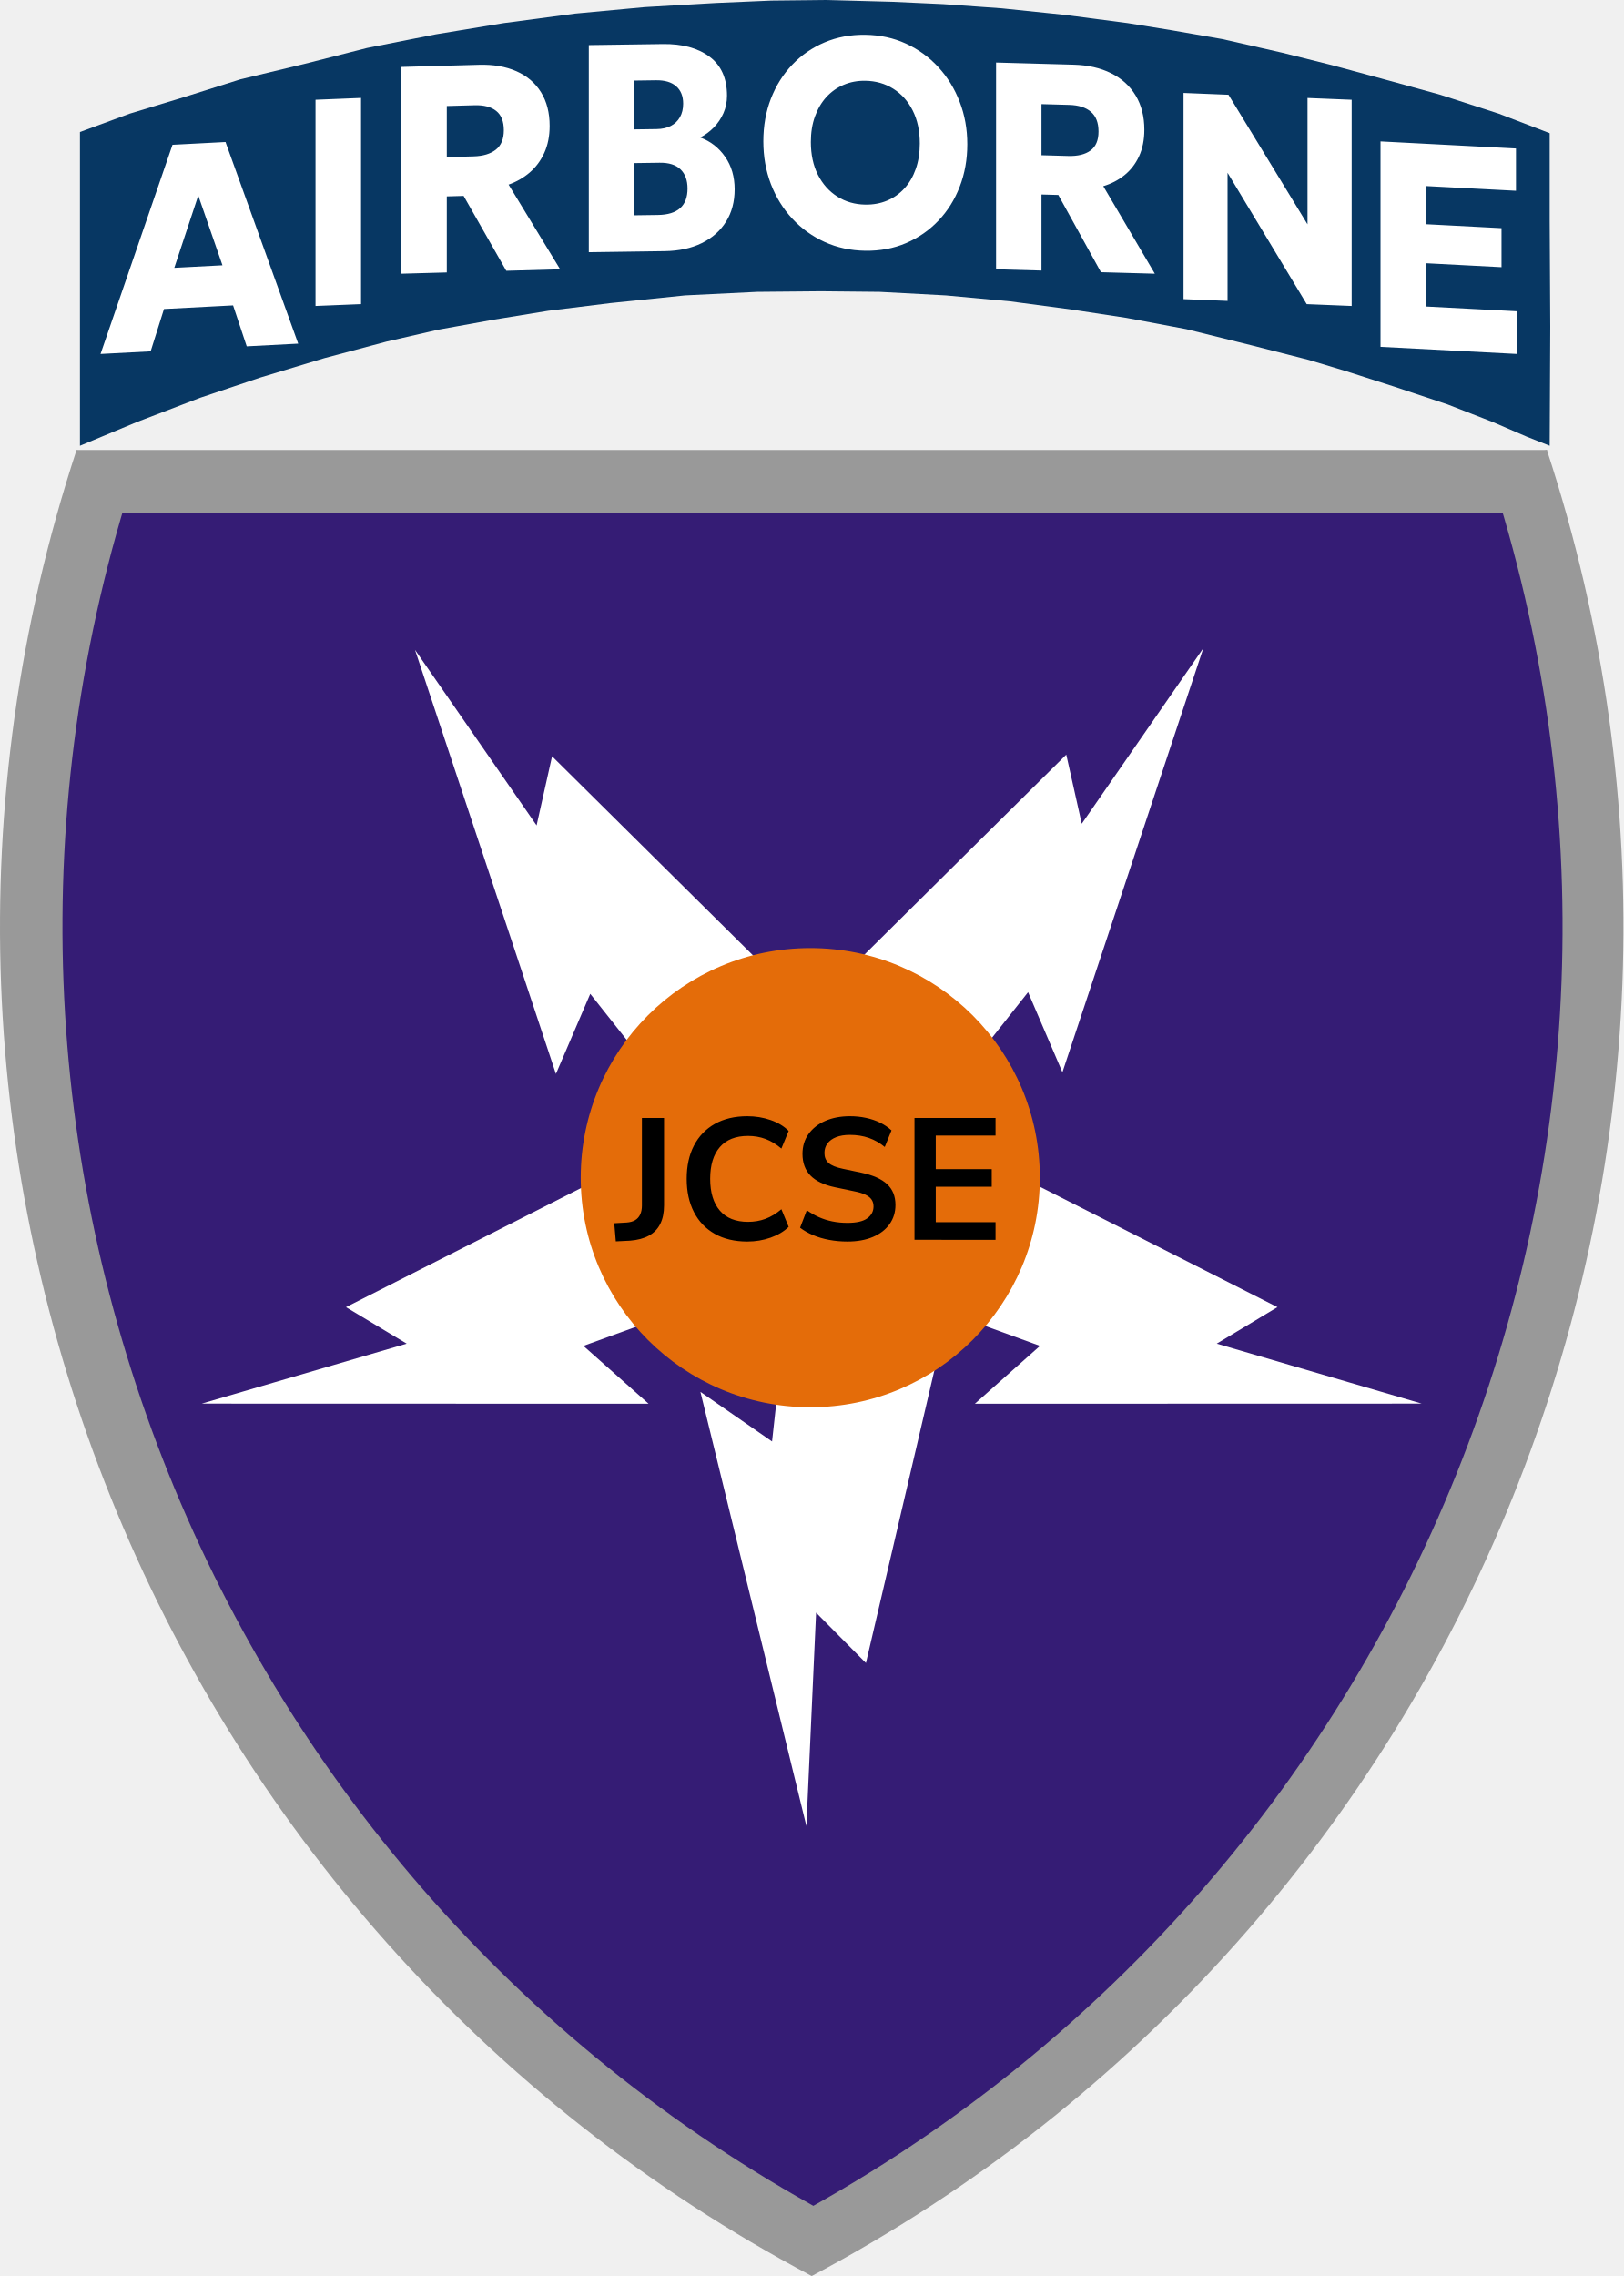
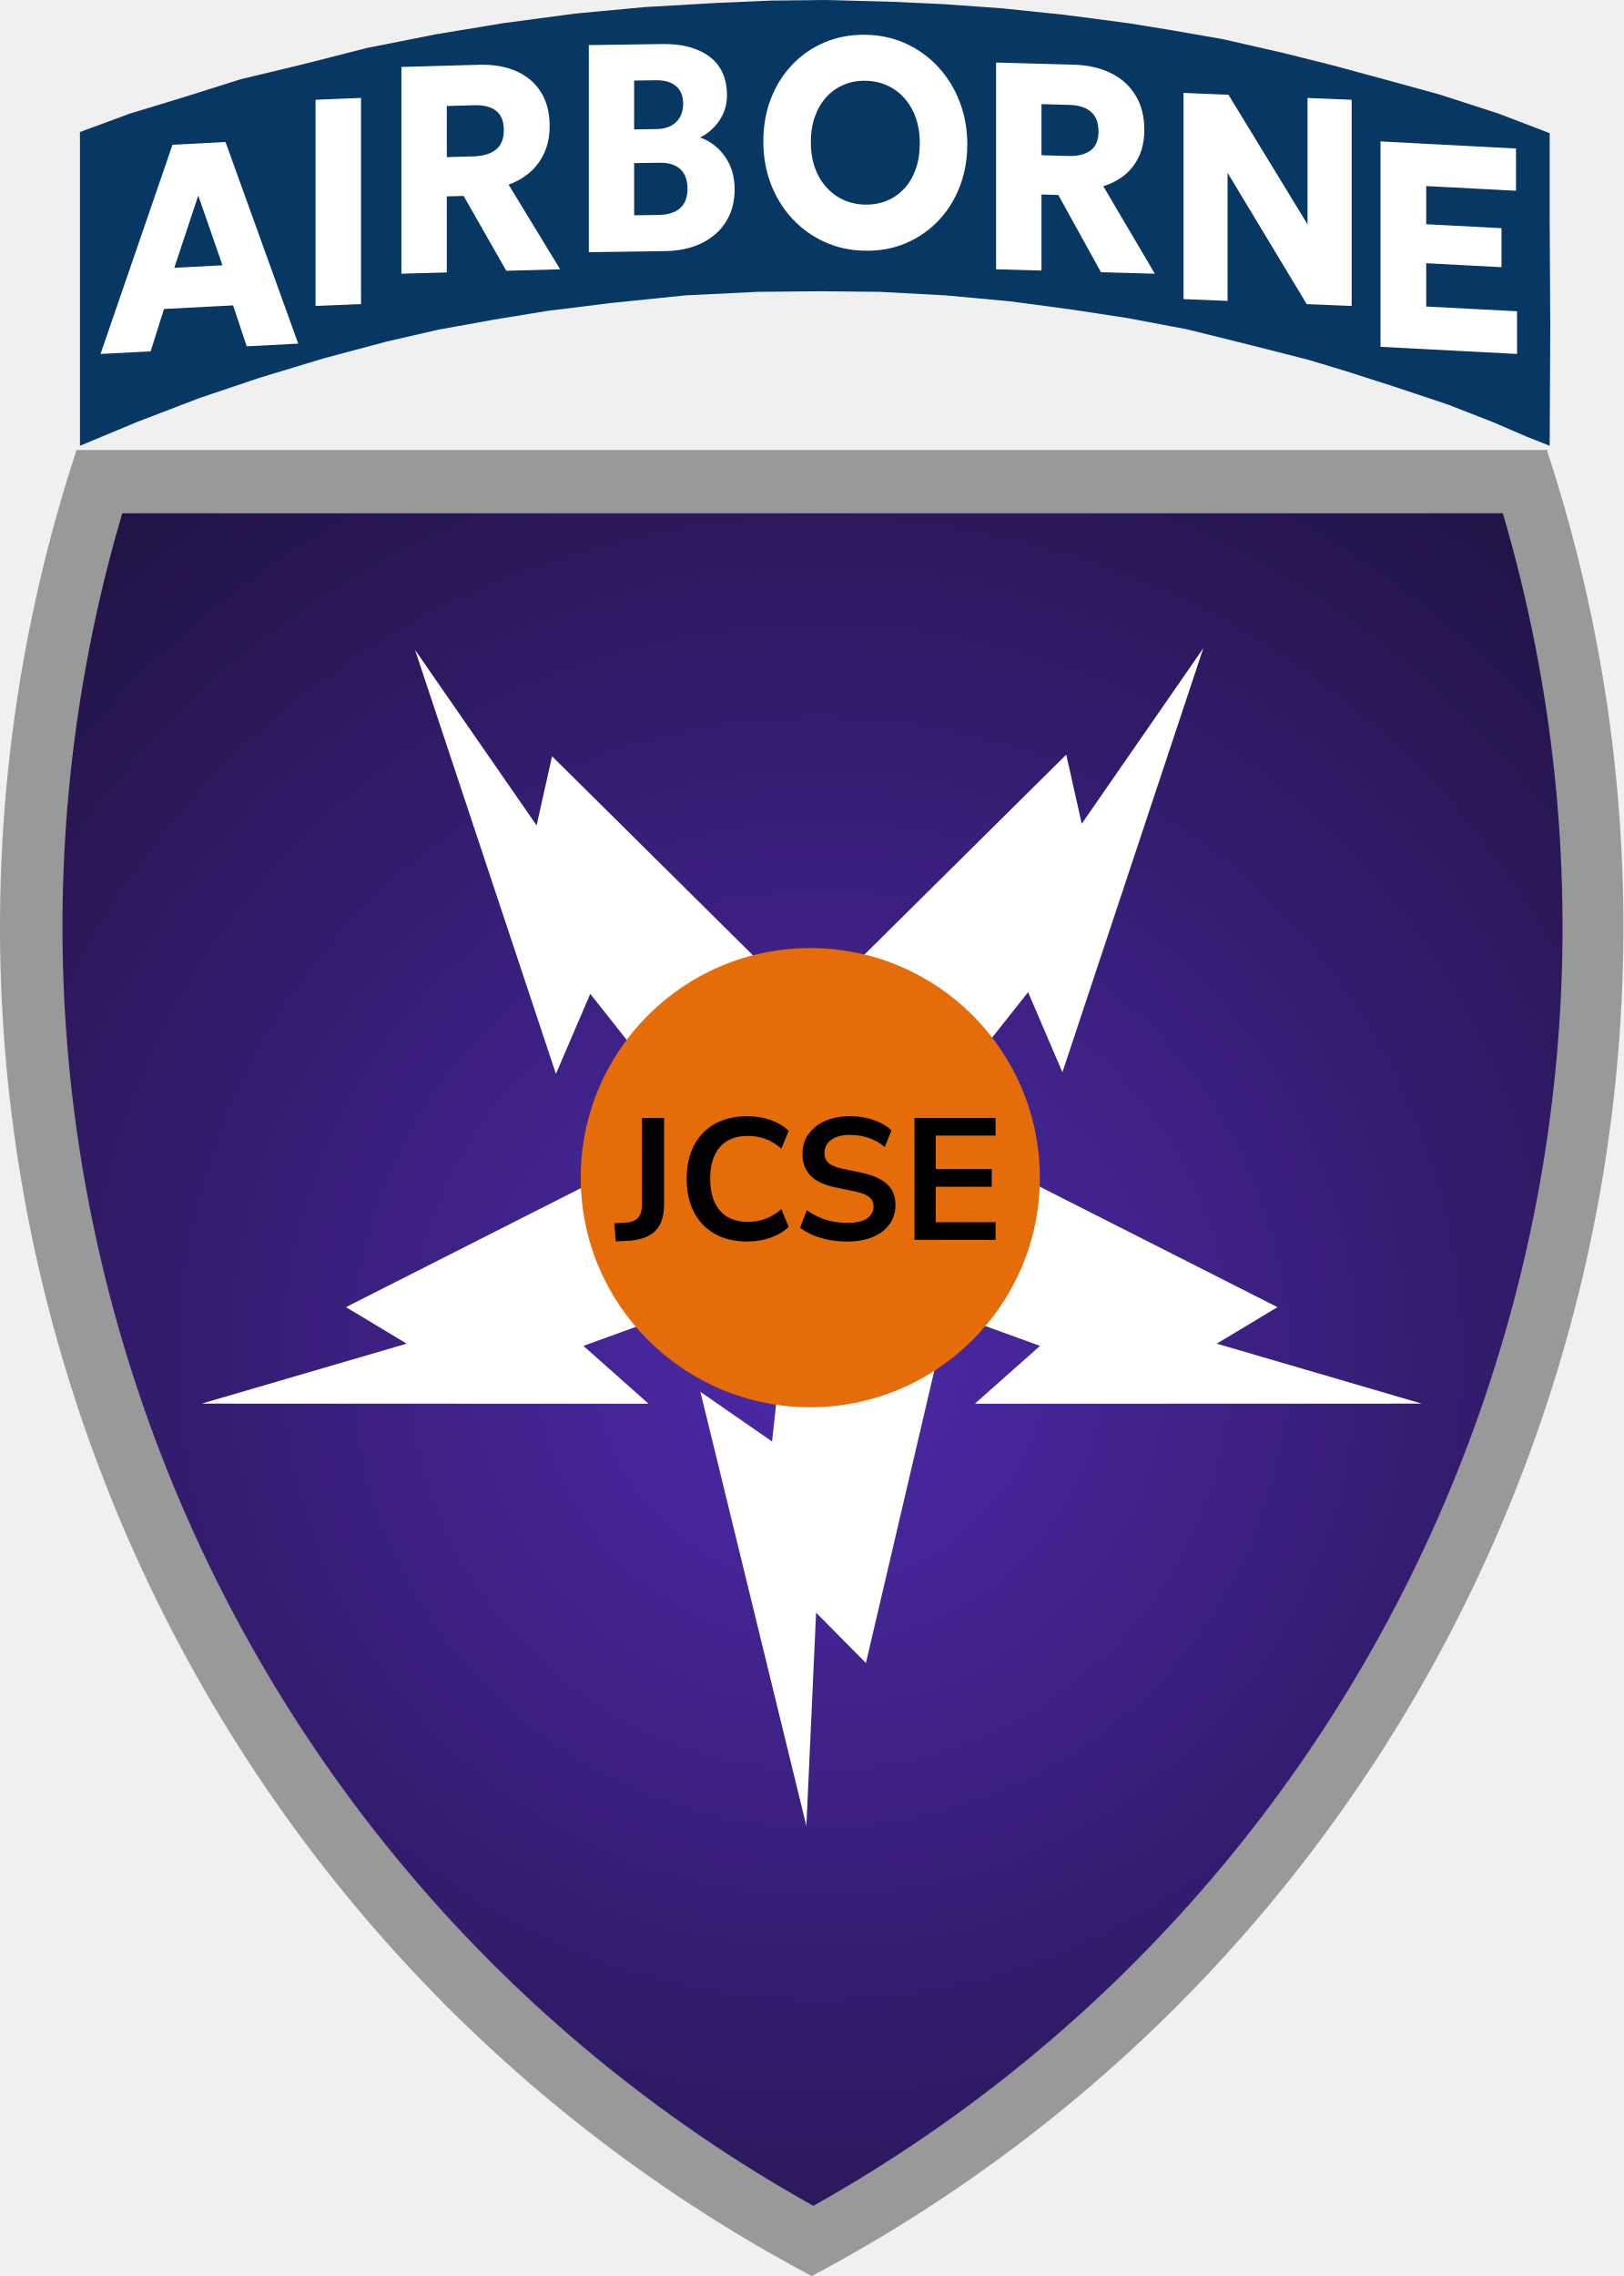
- <svg xmlns="http://www.w3.org/2000/svg" xmlns:xlink="http://www.w3.org/1999/xlink" viewBox="833.883 104.845 1208.234 1693.748" fill="none" stroke-linecap="square" stroke-miterlimit="10">
-   <defs>
-     <path d="M0 0h2880v1920H0z" id="a" />
-   </defs>
-   <clipPath id="b">
-     <use xlink:href="#a" />
+ <svg xmlns="http://www.w3.org/2000/svg" fill="none" stroke-linecap="square" stroke-miterlimit="10" viewBox="833.883 104.845 1208.234 1693.748">
+   <clipPath id="a">
+     <path d="M0 0h2880v1920H0z" />
  </clipPath>
-   <g clip-path="url(#b)">
-     <use xlink:href="#a" />
-     <path fill="#351c75" d="m913.718 461.053-29.475 124.21L865.296 760l14.737 214.738 40 187.367 63.158 145.262 103.157 162.105 90.528 94.738 111.577 109.475 155.79 96.843 86.315-48.423 155.79-124.21 130.528-141.052 94.734-178.948 67.37-166.315L2012.667 960l10.525-164.21-8.42-170.528-42.105-164.21z" fill-rule="evenodd" />
-     <path fill="#073763" d="M893.391 436.564v-233.48l37.005-13.656 40.528-12.336 41.85-13.215 47.578-11.454 46.695-11.895 51.103-10.132 50.661-8.37 52.864-7.047 51.981-4.848 53.305-3.084 40.968-1.76 40.969-.442 48.9 1.323 38.325 1.761 43.17 3.084 46.7 4.845 47.136 6.168 32.598 5.286 37.885 6.61 44.493 10.13 37.005 9.252 42.292 11.455 38.325 10.572 43.612 14.097 37.887 14.538v64.315l.438 79.737-.438 88.546-16.74-6.609-25.552-11.013-33.92-13.215-39.65-13.215-35.682-11.454-27.753-8.37-43.17-11.013-48.019-11.895-44.493-8.37-40.528-6.169-46.257-6.165-47.577-4.407-49.34-2.643-43.61-.44-47.578.44-53.745 2.643-55.507 5.727-46.255 5.727-40.527 6.61-41.412 7.487-38.326 8.811-46.254 12.334-48.019 14.538-44.493 14.979-47.137 18.06z" fill-rule="evenodd" />
-     <path fill="#fff" d="m1465.908 826.465 161.543-160.05 11.517 51.451 90.495-130.676-104.883 315.616-25.55-59.601-27.348 34.551zM1406.3 827.7l-161.543-160.05-11.517 51.45-90.495-130.675 104.883 315.616 25.55-59.601 27.349 34.55zm175.476 147.12 202.848 102.772-45.186 27.167 152.553 44.627-332.576.089 48.49-43.056-41.415-15.045zm-287.552 0-202.848 102.772 45.186 27.167-152.553 44.627 332.576.089-48.49-43.056 41.415-15.045zm235.92 146.176-51.79 221.427-37.096-37.466-7.216 158.788-78.871-323.102 53.314 36.913 4.806-43.802z" fill-rule="evenodd" />
-     <path fill="#e46c09" d="M1266.087 981.227c0-94.358 76.492-170.85 170.85-170.85a170.85 170.85 0 0 1 170.85 170.85c0 94.358-76.492 170.85-170.85 170.85s-170.85-76.492-170.85-170.85" fill-rule="evenodd" />
+   <g clip-path="url(#a)">
+     <path d="M0 0h2880v1920H0z" />
+     <defs>
+       <radialGradient id="b" cx="48.852" cy="37.742" r="29.563" fx="48.852" fy="37.742" gradientTransform="scale(29.56335)" gradientUnits="userSpaceOnUse" spreadMethod="pad">
+         <stop offset="0" stop-color="#4d29aa" />
+         <stop offset="1" stop-color="#1e123d" />
+       </radialGradient>
+     </defs>
+     <path fill="url(#b)" fill-rule="evenodd" d="m913.718 461.053-29.475 124.21L865.296 760l14.737 214.738 40 187.367 63.158 145.262 103.157 162.105 90.528 94.738 111.577 109.475 155.79 96.843 86.315-48.423 155.79-124.21 130.528-141.052 94.734-178.948 67.37-166.315L2012.667 960l10.525-164.21-8.42-170.528-42.105-164.21z" />
+     <path fill="#073763" fill-rule="evenodd" d="M893.391 436.564v-233.48l37.005-13.656 40.528-12.336 41.85-13.215 47.578-11.454 46.695-11.895 51.103-10.132 50.661-8.37 52.864-7.047 51.981-4.848 53.305-3.084 40.968-1.76 40.969-.442 48.9 1.323 38.325 1.761 43.17 3.084 46.7 4.845 47.136 6.168 32.598 5.286 37.885 6.61 44.493 10.13 37.005 9.252 42.292 11.455 38.325 10.572 43.612 14.097 37.887 14.538v64.315l.438 79.737-.438 88.546-16.74-6.609-25.552-11.013-33.92-13.215-39.65-13.215-35.682-11.454-27.753-8.37-43.17-11.013-48.019-11.895-44.493-8.37-40.528-6.169-46.257-6.165-47.577-4.407-49.34-2.643-43.61-.44-47.578.44-53.745 2.643-55.507 5.727-46.255 5.727-40.527 6.61-41.412 7.487-38.326 8.811-46.254 12.334-48.019 14.538-44.493 14.979-47.137 18.06z" />
+     <path fill="#fff" fill-rule="evenodd" d="m1465.908 826.465 161.543-160.05 11.517 51.451 90.495-130.676-104.883 315.616-25.55-59.601-27.348 34.551zM1406.3 827.7l-161.543-160.05-11.517 51.45-90.495-130.675 104.883 315.616 25.55-59.601 27.349 34.55zm175.476 147.12 202.848 102.772-45.186 27.167 152.553 44.627-332.576.089 48.49-43.056-41.415-15.045zm-287.552 0-202.848 102.772 45.186 27.167-152.553 44.627 332.576.089-48.49-43.056 41.415-15.045zm235.92 146.176-51.79 221.427-37.096-37.466-7.216 158.788-78.871-323.102 53.314 36.913 4.806-43.802z" />
+     <path fill="#e46c09" fill-rule="evenodd" d="M1266.087 981.227c0-94.358 76.492-170.85 170.85-170.85a170.85 170.85 0 0 1 170.85 170.85c0 94.358-76.492 170.85-170.85 170.85s-170.85-76.492-170.85-170.85" />
    <path d="M1206.363 898.51h460.976v165.322h-460.976z" />
    <path fill="#000" d="m1292.198 1028.643-1.156-13.5 9.125-.516q3.86-.266 6.36-1.734 2.515-1.485 3.796-4.25 1.297-2.766 1.297-6.625v-65.22h16.469v65.095q0 8.093-2.828 13.765-2.828 5.656-8.5 8.75-5.656 3.078-14.016 3.719zm97.887.125q-14.141 0-24.25-5.72-10.094-5.718-15.5-16.202-5.391-10.485-5.391-24.766t5.39-24.703q5.407-10.422 15.5-16.14 10.11-5.735 24.25-5.735 9.141 0 17.313 2.844 8.172 2.828 13.438 8.093l-5.407 13.125q-5.78-4.89-11.828-7.14t-13-2.25q-13.765 0-20.968 8.297-7.204 8.297-7.204 23.609 0 15.297 7.204 23.672 7.203 8.36 20.968 8.36 6.953 0 13-2.25t11.828-7.141l5.407 13.125q-5.266 5.14-13.438 8.031-8.172 2.89-17.312 2.89m74.495 0q-7.078 0-13.578-1.22-6.5-1.218-11.969-3.53-5.469-2.313-9.703-5.532l5.015-13q4.235 2.969 8.938 5.094 4.703 2.11 10.031 3.203 5.344 1.094 11.266 1.094 10.156 0 14.781-3.406 4.64-3.407 4.64-8.813 0-2.953-1.421-5.078-1.406-2.125-4.625-3.672t-8.5-2.562l-14.14-2.97q-12.22-2.562-18.204-8.671-5.984-6.125-5.984-16.156 0-8.485 4.5-14.781 4.5-6.313 12.468-9.782 7.985-3.484 18.407-3.484 6.172 0 11.89 1.234 5.735 1.219 10.547 3.594 4.828 2.375 8.438 5.734l-5.016 12.344q-5.406-4.5-11.844-6.75-6.422-2.25-14.14-2.25-5.922 0-10.172 1.672-4.235 1.672-6.485 4.703-2.25 3.016-2.25 7.125 0 4.625 3.079 7.39 3.093 2.766 10.546 4.313l14.032 2.969q12.734 2.688 18.968 8.484 6.235 5.782 6.235 15.438 0 8.11-4.375 14.281t-12.422 9.578q-8.031 3.407-18.953 3.407m49.907-1.282V936.8h60.328v13.11h-44.5v24.968h41.672v13.11h-41.672v26.374h44.5v13.125z" />
-     <path fill="#999" d="M1437.93 1798.593c-488.832-259.346-719.835-833.059-547.103-1358.77l44.162 14.51c-165.667 504.21 55.888 1054.458 524.727 1303.197z" fill-rule="evenodd" />
-     <path fill="#999" d="M1438.07 1798.593c488.902-259.383 719.892-833.216 547.037-1358.971l-43.036 14.15c165.964 504.798-55.818 1055.758-525.233 1304.802z" fill-rule="evenodd" />
-     <path fill="#999" d="M890.886 439.709h1094.362v47.086H890.886z" fill-rule="evenodd" />
-     <path fill="#fff" d="M1477.875 164.943q11.71.165 20.906 5.993 9.196 5.792 14.422 16.222 5.226 10.395 5.226 24.514 0 10.429-3.01 18.95-2.977 8.488-8.468 14.466-5.49 5.98-12.867 9.064-7.344 3.086-16.209 2.961-11.578-.163-20.773-5.955-9.195-5.828-14.489-16.223-5.259-10.431-5.259-24.407 0-10.571 3.043-18.986 3.044-8.45 8.468-14.43 5.458-5.979 12.868-9.136t16.142-3.033m0-34.223q-16.341-.23-30.234 5.63-13.86 5.86-24.114 16.61t-15.91 25.326q-5.624 14.541-5.624 31.743 0 17.058 5.623 31.794 5.657 14.7 15.911 25.74 10.254 11.038 24.114 17.362 13.893 6.288 30.234 6.519 16.473.233 30.3-5.665 13.827-5.932 24.081-16.682t15.878-25.29q5.655-14.578 5.656-31.636 0-16.841-5.656-31.508-5.624-14.7-15.878-25.846t-24.081-17.506-30.3-6.591m236.848 43.279V327.44l32.762 1.332v-95.361l58.911 97.756 33.46 1.36V179.085l-32.862-1.336v94.042l-58.811-96.432zm-392.64-9.43q9.758-.138 14.985 4.411 5.26 4.549 5.26 13.006 0 5.841-2.416 10.068-2.381 4.227-6.814 6.51-4.4 2.249-10.486 2.335l-16.77.236v-36.337zm2.646 61.385q10.388-.147 15.613 4.904 5.227 5.051 5.227 14.296 0 9.676-5.491 14.591t-16.473 5.07l-17.763.251V226.22zm-52.628-87.557v154.13l56.4-.796q16.043-.226 27.72-5.982 11.709-5.79 18.06-16.022t6.351-23.992q0-14.084-7.079-24.197-7.046-10.15-18.524-14.396 5.59-2.838 10.09-7.452a35.9 35.9 0 0 0 7.177-10.638q2.646-5.985 2.646-13.01 0-19.386-13.032-29.057-13-9.672-34.733-9.365zm-85.048 44.763q10.503-.292 16.136 4.238 5.666 4.493 5.666 14.367 0 9.802-5.964 14.476-5.965 4.673-16.534 4.967l-19.947.555v-38.029zm-54.44-28.502v153.87l33.797-.94V250.99l12.525-.348 31.742 55.714 40.093-1.115-38.37-63.007q8.782-3.106 15.673-8.986 6.925-5.916 10.901-14.648 3.977-8.769 3.977-20.073 0-14.74-6.462-25.114-6.46-10.373-18.323-15.59-11.862-5.214-27.734-4.773zm497.035 28.246q10.503.293 16.136 5.135 5.666 4.809 5.666 14.683 0 9.803-5.964 14.144-5.965 4.342-16.534 4.048l-19.947-.555V182.33zm-54.44-31.529v153.87l33.797.939v-56.596l12.524.348 31.743 57.479 40.093 1.114-38.37-65.14q8.782-2.618 15.673-8.114 6.925-5.532 10.901-14.043 3.977-8.547 3.977-19.852 0-14.739-6.462-25.473-6.46-10.732-18.323-16.608-11.862-5.875-27.734-6.316zm286.116 58.705v152.86l101.628 5.31v-31.773l-67.607-3.533v-32.2l56.033 2.928v-29.036l-56.033-2.928V243.31l66.806 3.49v-31.45zm-879.878 40.285 18.011 51.907-35.855 1.874zm-19.178-37.773-53.565 155.659 37.289-1.949 9.939-31.51 51.43-2.688 10.14 30.462 38.323-2.003-54.099-150.033zm106.439-33.506v153.441l33.891-1.377V177.708z" fill-rule="evenodd" />
+     <path fill="#999" fill-rule="evenodd" d="M1437.93 1798.593c-488.832-259.346-719.835-833.059-547.103-1358.77l44.162 14.51c-165.667 504.21 55.888 1054.458 524.727 1303.197z" />
+     <path fill="#999" fill-rule="evenodd" d="M1438.07 1798.593c488.902-259.383 719.892-833.216 547.037-1358.971l-43.036 14.15c165.964 504.798-55.818 1055.758-525.233 1304.802z" />
+     <path fill="#999" fill-rule="evenodd" d="M890.886 439.709h1094.362v47.086H890.886z" />
+     <path fill="#fff" fill-rule="evenodd" d="M1477.875 164.943q11.71.165 20.906 5.993 9.196 5.792 14.422 16.222 5.226 10.395 5.226 24.514 0 10.429-3.01 18.95-2.977 8.488-8.468 14.466-5.49 5.98-12.867 9.064-7.344 3.086-16.209 2.961-11.578-.163-20.773-5.955-9.195-5.828-14.489-16.223-5.259-10.431-5.259-24.407 0-10.571 3.043-18.986 3.044-8.45 8.468-14.43 5.458-5.979 12.868-9.136t16.142-3.033m0-34.223q-16.341-.23-30.234 5.63-13.86 5.86-24.114 16.61t-15.91 25.326q-5.624 14.541-5.624 31.743 0 17.058 5.623 31.794 5.657 14.7 15.911 25.74 10.254 11.038 24.114 17.362 13.893 6.288 30.234 6.519 16.473.233 30.3-5.665 13.827-5.932 24.081-16.682t15.878-25.29q5.655-14.578 5.656-31.636 0-16.841-5.656-31.508-5.624-14.7-15.878-25.846t-24.081-17.506-30.3-6.591m236.848 43.279V327.44l32.762 1.332v-95.361l58.911 97.756 33.46 1.36V179.085l-32.862-1.336v94.042l-58.811-96.432zm-392.64-9.43q9.758-.138 14.985 4.411 5.26 4.549 5.26 13.006 0 5.841-2.416 10.068-2.381 4.227-6.814 6.51-4.4 2.249-10.486 2.335l-16.77.236v-36.337zm2.646 61.385q10.388-.147 15.613 4.904 5.227 5.051 5.227 14.296 0 9.676-5.491 14.591t-16.473 5.07l-17.763.251V226.22zm-52.628-87.557v154.13l56.4-.796q16.043-.226 27.72-5.982 11.709-5.79 18.06-16.022t6.351-23.992q0-14.084-7.079-24.197-7.046-10.15-18.524-14.396 5.59-2.838 10.09-7.452a35.9 35.9 0 0 0 7.177-10.638q2.646-5.985 2.646-13.01 0-19.386-13.032-29.057-13-9.672-34.733-9.365zm-85.048 44.763q10.503-.292 16.136 4.238 5.666 4.493 5.666 14.367 0 9.802-5.964 14.476-5.965 4.673-16.534 4.967l-19.947.555v-38.029zm-54.44-28.502v153.87l33.797-.94V250.99l12.525-.348 31.742 55.714 40.093-1.115-38.37-63.007q8.782-3.106 15.673-8.986 6.925-5.916 10.901-14.648 3.977-8.769 3.977-20.073 0-14.74-6.462-25.114-6.46-10.373-18.323-15.59-11.862-5.214-27.734-4.773zm497.035 28.246q10.503.293 16.136 5.135 5.666 4.809 5.666 14.683 0 9.803-5.964 14.144-5.965 4.342-16.534 4.048l-19.947-.555V182.33zm-54.44-31.529v153.87l33.797.939v-56.596l12.524.348 31.743 57.479 40.093 1.114-38.37-65.14q8.782-2.618 15.673-8.114 6.925-5.532 10.901-14.043 3.977-8.547 3.977-19.852 0-14.739-6.462-25.473-6.46-10.732-18.323-16.608-11.862-5.875-27.734-6.316zm286.116 58.705v152.86l101.628 5.31v-31.773l-67.607-3.533v-32.2l56.033 2.928v-29.036l-56.033-2.928V243.31l66.806 3.49v-31.45zm-879.878 40.285 18.011 51.907-35.855 1.874zm-19.178-37.773-53.565 155.659 37.289-1.949 9.939-31.51 51.43-2.688 10.14 30.462 38.323-2.003-54.099-150.033zm106.439-33.506v153.441l33.891-1.377V177.708z" />
+     <path fill="#351c75" fill-rule="evenodd" d="m-459.479-597.604-2.355 9.924-1.514 13.962 1.178 17.157 3.196 14.97 5.046 11.607 8.242 12.953 7.233 7.57 8.915 8.746 12.448 7.738 6.897-3.87 12.447-9.923 10.43-11.27 7.569-14.299 5.383-13.288 2.691-12.111.841-13.12-.673-13.626-3.364-13.12z" />
+     <path fill="#1c4587" fill-rule="evenodd" d="M-461.103-599.56v-18.656l2.957-1.091 3.238-.986 3.344-1.056 3.801-.915 3.731-.95 4.083-.81 4.048-.668 4.224-.564 4.153-.387 4.26-.246 3.273-.14 3.273-.036 3.907.106 3.062.14 3.45.247 3.73.387 3.767.493 2.605.422 3.027.528 3.555.81 2.956.739 3.38.915 3.062.845 3.484 1.126 3.027 1.162v5.138l.035 6.371-.035 7.075-1.337-.528-2.042-.88-2.71-1.056-3.168-1.056-2.85-.915-2.218-.669-3.45-.88-3.836-.95-3.555-.669-3.239-.493-3.696-.492-3.801-.352-3.942-.211-3.485-.036-3.801.036-4.294.21-4.435.458-3.696.458-3.238.528-3.31.598-3.061.704-3.696.986-3.837 1.161-3.555 1.197-3.766 1.443z" />
+     <path stroke="#000" stroke-linecap="butt" stroke-linejoin="round" stroke-width=".079" d="M-461.103-599.56v-18.656l2.957-1.091 3.238-.986 3.344-1.056 3.801-.915 3.731-.95 4.083-.81 4.048-.668 4.224-.564 4.153-.387 4.26-.246 3.273-.14 3.273-.036 3.907.106 3.062.14 3.45.247 3.73.387 3.767.493 2.605.422 3.027.528 3.555.81 2.956.739 3.38.915 3.062.845 3.484 1.126 3.027 1.162v5.138l.035 6.371-.035 7.075-1.337-.528-2.042-.88-2.71-1.056-3.168-1.056-2.85-.915-2.218-.669-3.45-.88-3.836-.95-3.555-.669-3.239-.493-3.696-.492-3.801-.352-3.942-.211-3.485-.036-3.801.036-4.294.21-4.435.458-3.696.458-3.238.528-3.31.598-3.061.704-3.696.986-3.837 1.161-3.555 1.197-3.766 1.443z" />
+     <path fill="#fff" fill-rule="evenodd" d="m-415.359-568.408 12.907-12.788.92 4.111 7.231-10.44-8.38 25.217-2.042-4.762-2.185 2.76zm-4.763.098-12.907-12.787-.92 4.11-7.23-10.44 8.38 25.218 2.041-4.763 2.185 2.761zm14.021 11.756 16.207 8.211-3.61 2.17 12.19 3.567-26.574.007 3.875-3.44-3.31-1.203zm-22.975 0-16.208 8.211 3.61 2.17-12.189 3.567 26.573.007-3.874-3.44 3.309-1.203zm18.85 11.679-4.138 17.692-2.964-2.993-.577 12.687-6.302-25.816 4.26 2.95.384-3.5z" />
+     <path fill="#e46c09" fill-rule="evenodd" d="M-431.325-556.042c0-7.54 6.112-13.651 13.651-13.651a13.65 13.65 0 0 1 13.651 13.65c0 7.54-6.111 13.652-13.65 13.652s-13.652-6.112-13.652-13.651" />
+     <path d="M-436.097-562.651h36.832v13.209h-36.832z" />
+     <path fill="#000" d="m-429.247-552.246-.094-1.079.734-.046q.313-.016.516-.125.203-.125.297-.344.11-.235.11-.531v-5.22h1.312v5.204q0 .656-.235 1.11-.218.437-.671.687t-1.125.297zm7.822.015q-1.125 0-1.938-.453-.797-.469-1.234-1.297-.422-.844-.422-1.984t.422-1.969q.437-.844 1.234-1.297.813-.453 1.938-.453.734 0 1.39.219t1.078.64l-.437 1.063q-.453-.39-.938-.563-.484-.187-1.047-.187-1.093 0-1.671.656t-.579 1.89q0 1.22.579 1.891.578.672 1.671.672.563 0 1.047-.172.485-.187.938-.578l.437 1.047q-.422.406-1.078.64-.656.235-1.39.235m5.967 0q-.578 0-1.094-.11-.516-.093-.953-.28-.438-.188-.781-.438l.406-1.047q.344.25.719.422.375.156.797.25.421.094.906.094.812 0 1.172-.266.375-.281.375-.719 0-.234-.125-.406-.11-.172-.36-.297t-.672-.203l-1.14-.234q-.969-.203-1.453-.688-.485-.5-.485-1.297 0-.671.36-1.171.375-.516 1-.782.64-.281 1.468-.281.5 0 .954.094.468.094.843.281.39.188.672.453l-.39 1q-.438-.36-.954-.531-.515-.188-1.125-.188-.468 0-.812.141-.344.125-.531.375-.172.234-.172.563 0 .359.25.593.25.219.844.344l1.125.234q1.015.22 1.5.688.5.453.5 1.219 0 .656-.344 1.156-.344.484-1 .765-.64.266-1.5.266m3.987-.11v-7.25h4.813v1.048h-3.547v2h3.328v1.047h-3.328v2.109h3.547v1.047z" />
+     <path fill="#999" fill-rule="evenodd" d="M-417.594-490.735c-39.058-20.721-57.515-66.561-43.714-108.565l3.529 1.159c-13.237 40.286 4.465 84.251 41.925 104.125z" />
+     <path fill="#999" fill-rule="evenodd" d="M-417.583-490.735c39.063-20.724 57.52-66.574 43.708-108.582l-3.439 1.131c13.261 40.333-4.46 84.355-41.966 104.254z" />
+     <path fill="#999" fill-rule="evenodd" d="M-461.303-599.31h87.44v3.763h-87.44z" />
+     <path fill="#fff" fill-rule="evenodd" d="M-414.403-621.263a3.14 3.14 0 0 1 1.67.479q.735.462 1.153 1.296.418.83.418 1.958 0 .833-.241 1.514a3.3 3.3 0 0 1-.677 1.156q-.438.478-1.028.725a3.2 3.2 0 0 1-1.295.236 3.14 3.14 0 0 1-1.66-.476 3.23 3.23 0 0 1-1.157-1.296q-.42-.834-.42-1.95 0-.845.243-1.517.243-.676.676-1.153.437-.477 1.028-.73a3.1 3.1 0 0 1 1.29-.242m0-2.735a5.9 5.9 0 0 0-2.415.45 5.7 5.7 0 0 0-1.927 1.327 6.1 6.1 0 0 0-1.271 2.024q-.45 1.162-.45 2.536 0 1.363.45 2.54a6.3 6.3 0 0 0 1.27 2.057 6 6 0 0 0 1.928 1.387 6 6 0 0 0 2.415.521q1.317.019 2.421-.453a5.8 5.8 0 0 0 1.924-1.332 6.1 6.1 0 0 0 1.269-2.021 6.9 6.9 0 0 0 .452-2.528q0-1.346-.452-2.517a6.4 6.4 0 0 0-1.269-2.065 6 6 0 0 0-1.924-1.4 5.9 5.9 0 0 0-2.42-.526m18.923 3.458v12.26l2.618.107v-7.62l4.707 7.81 2.673.11v-12.26l-2.625-.107v7.514l-4.7-7.705zm-31.371-.753q.78-.012 1.197.352.42.363.42 1.04 0 .466-.193.804a1.3 1.3 0 0 1-.544.52 1.9 1.9 0 0 1-.838.186l-1.34.02v-2.904zm.21 4.904q.831-.011 1.248.392.418.404.418 1.143 0 .773-.439 1.165-.438.393-1.316.405l-1.42.02v-3.103zm-4.204-6.995v12.315l4.506-.064q1.282-.018 2.215-.478.936-.462 1.443-1.28.507-.817.508-1.917 0-1.125-.566-1.933a3.05 3.05 0 0 0-1.48-1.15q.446-.227.806-.596.362-.372.574-.85.21-.478.21-1.04 0-1.548-1.04-2.321t-2.776-.748zm-6.796 3.576q.84-.023 1.29.339.453.36.453 1.148 0 .783-.477 1.156-.477.375-1.321.397l-1.594.045v-3.039zm-4.35-2.277v12.294l2.701-.075v-4.522l1-.028 2.537 4.452 3.204-.09-3.066-5.034a3.9 3.9 0 0 0 1.252-.718q.554-.473.871-1.17.318-.7.318-1.604 0-1.178-.516-2.006a3.2 3.2 0 0 0-1.465-1.246q-.947-.417-2.215-.382zm39.714 2.257q.84.023 1.29.41.452.384.452 1.173 0 .783-.477 1.13-.476.348-1.32.324l-1.595-.045v-3.038zm-4.35-2.52v12.295l2.7.075v-4.522l1.001.028 2.537 4.592 3.203.09-3.066-5.205q.702-.21 1.252-.649.555-.442.871-1.122.318-.683.318-1.586 0-1.178-.516-2.035a3.45 3.45 0 0 0-1.464-1.327q-.947-.47-2.216-.505zm22.861 4.691v12.214l8.12.424v-2.539l-5.402-.282v-2.573l4.477.234v-2.32l-4.477-.234v-2.269l5.338.28v-2.514zm-70.302 3.219 1.439 4.147-2.865.15zm-1.533-3.018-4.28 12.437 2.98-.156.794-2.517 4.11-.215.81 2.434 3.061-.16-4.322-11.988zm8.505-2.677v12.26l2.708-.11v-12.26z" />
  </g>
</svg>
